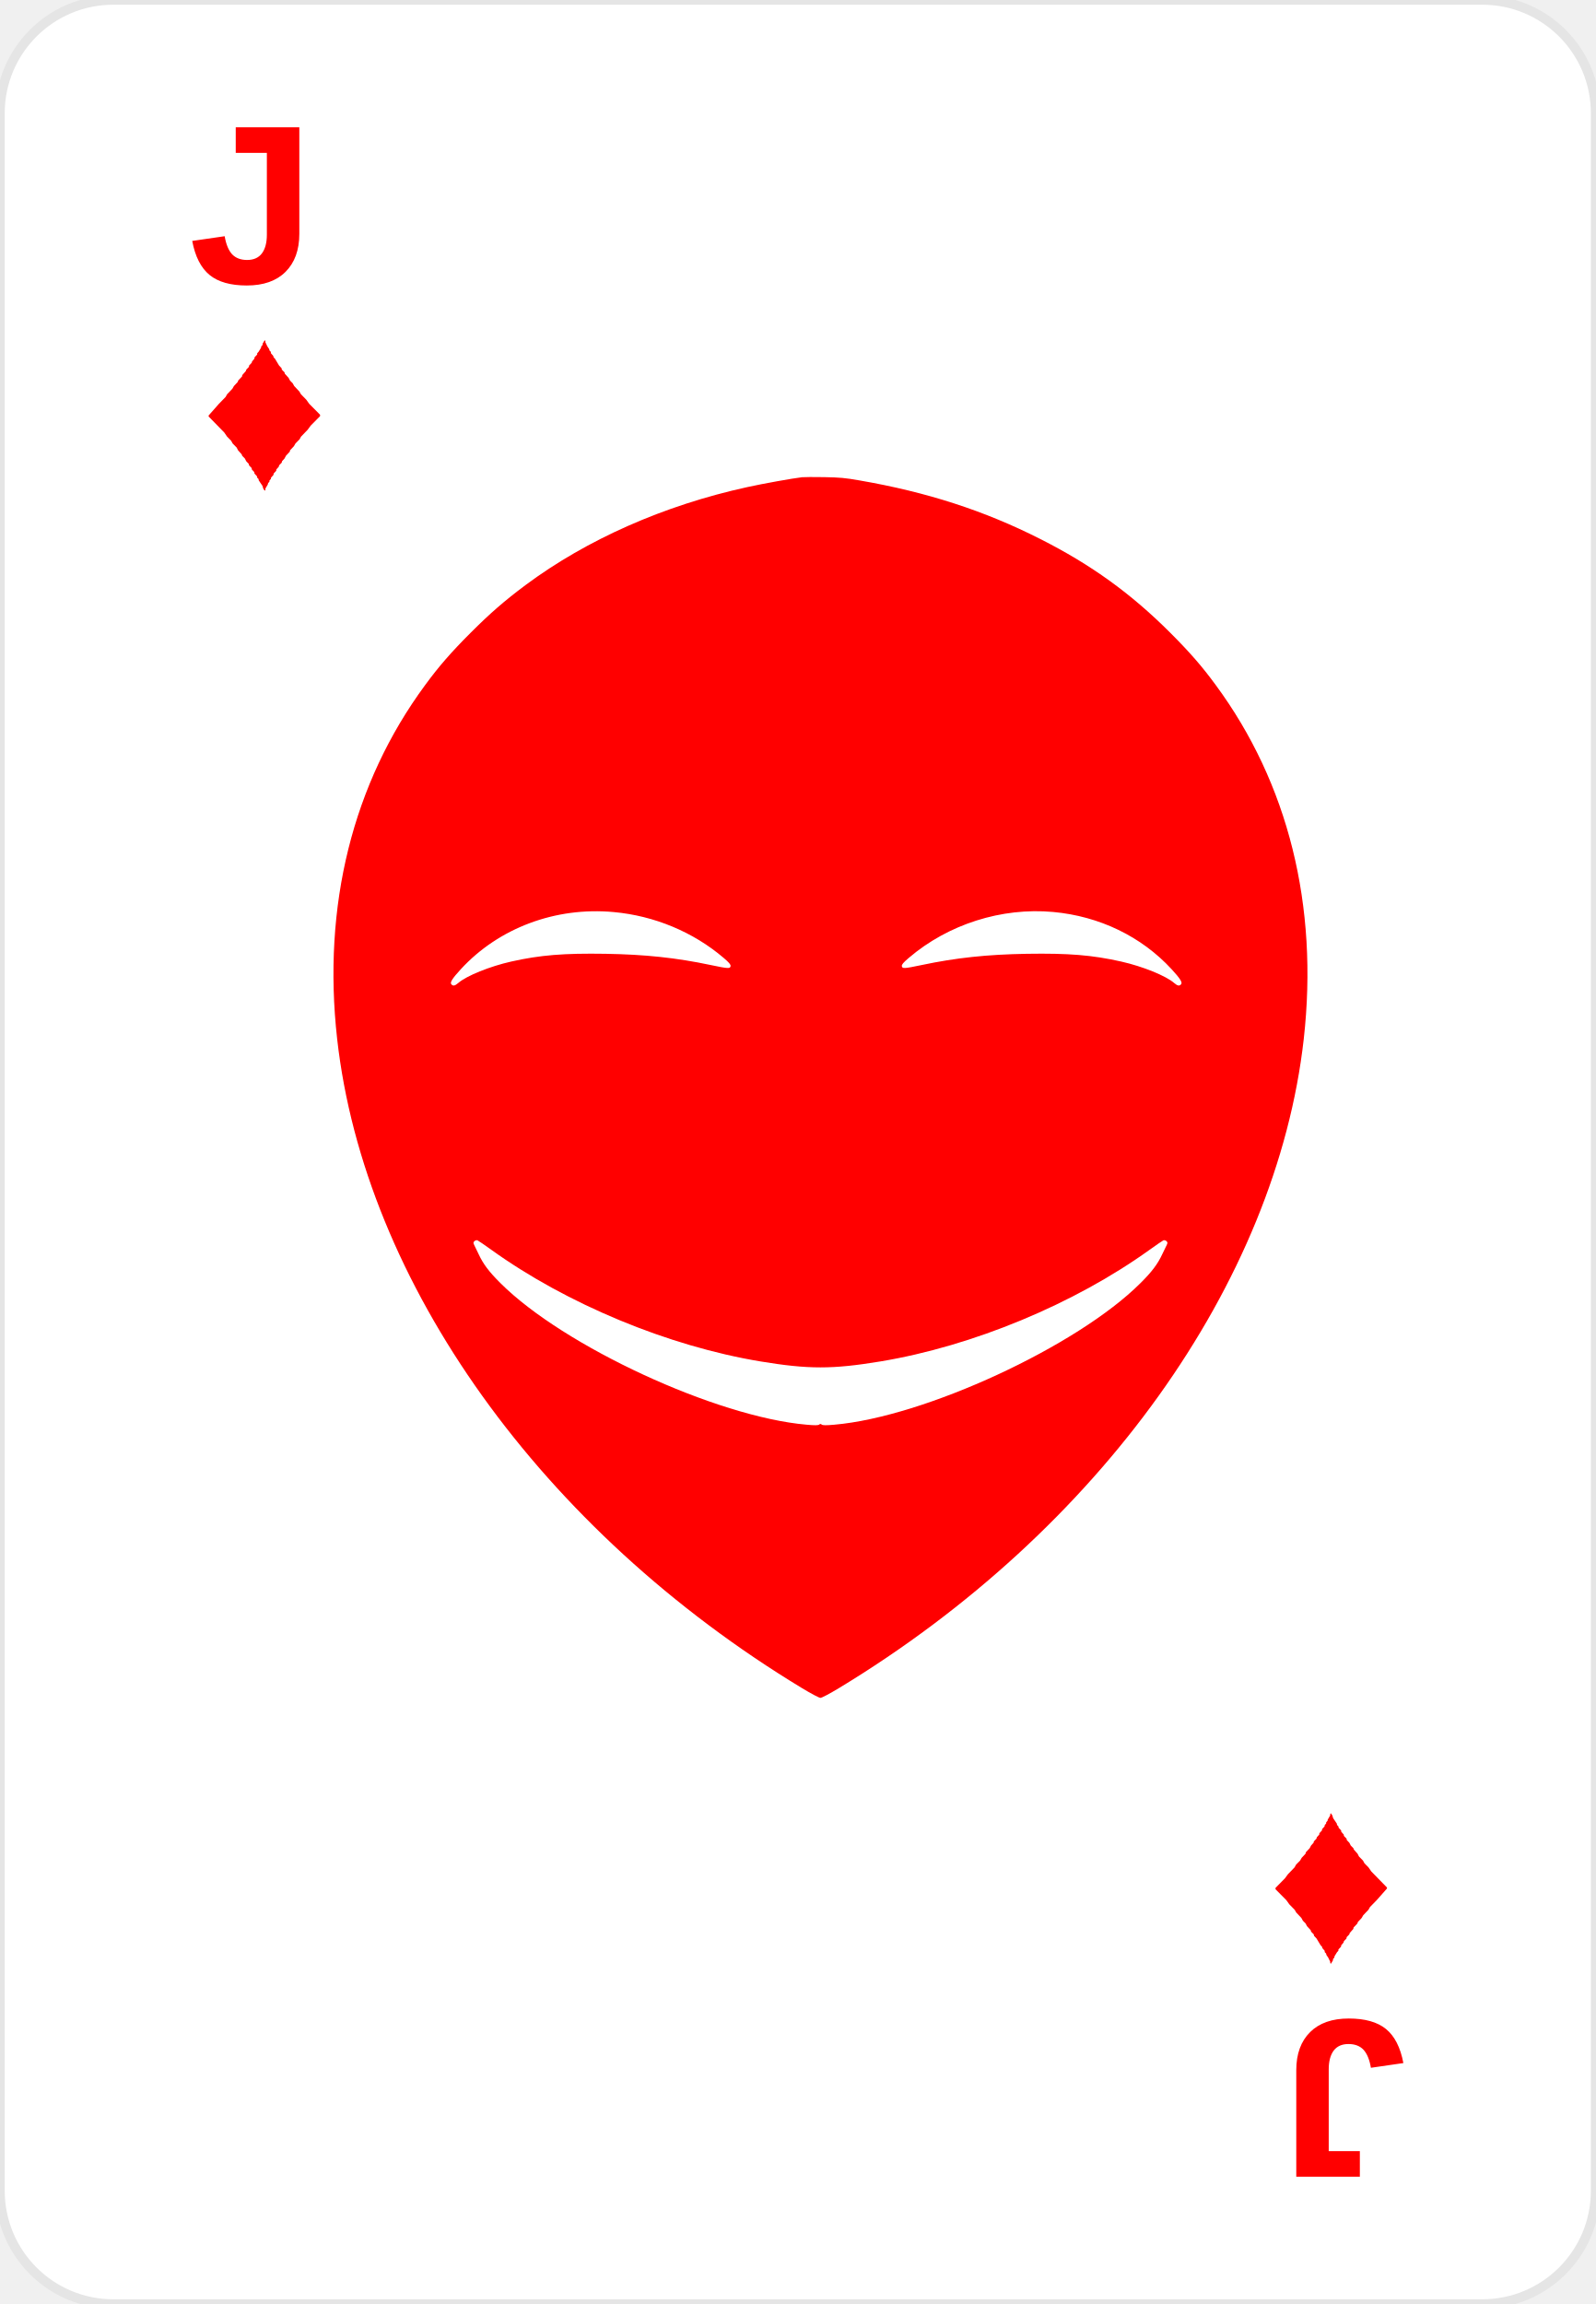
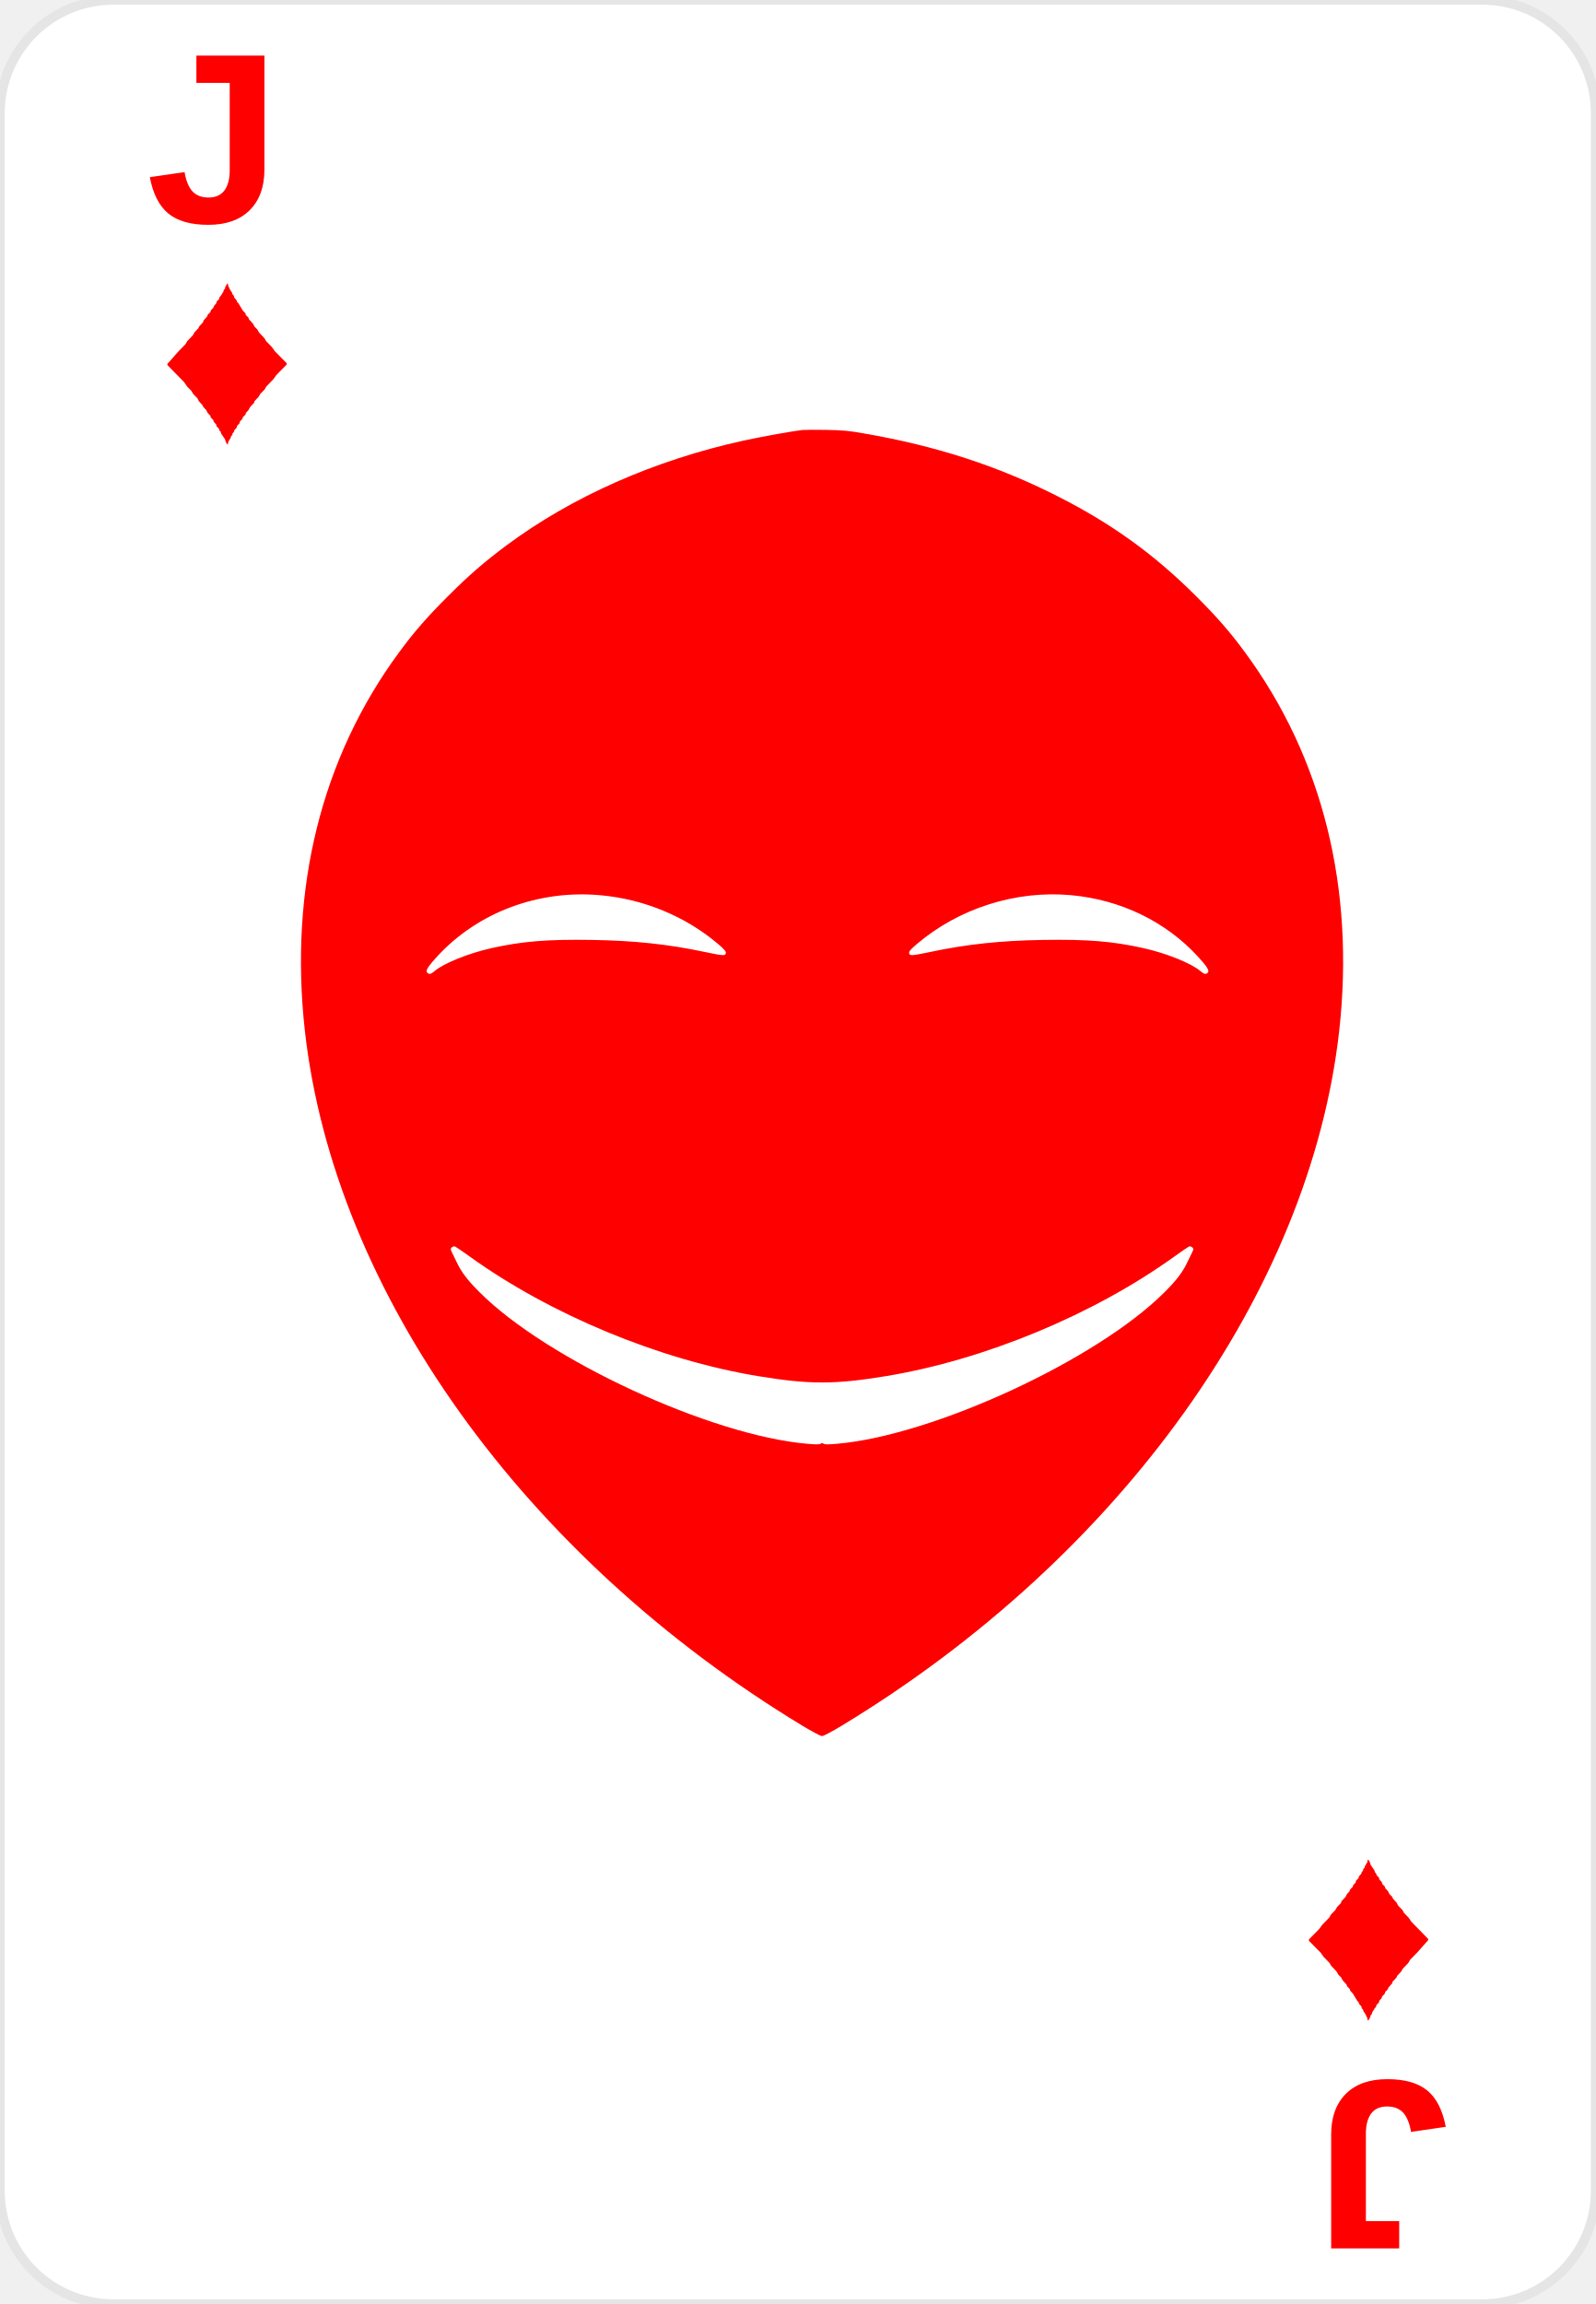
<svg xmlns="http://www.w3.org/2000/svg" width="169" height="244" viewBox="0 0 169 244" fill="none">
  <rect width="169" height="244" rx="12" fill="white" stroke="#E5E5E5" />
-   <g transform="translate(20, 30)">
-     <text font-family="Arial" font-size="24" font-weight="bold" fill="#FF0000">J</text>
-     <g transform="translate(8, 14) scale(0.8)">
-       <path d="M-7.377,-0.001 L-6.014,-1.545 L-5.131,-2.45 L-4.928,-2.812 L-4.236,-3.537 L-4.028,-3.899 L-3.519,-4.442 L-3.467,-4.623 L-2.954,-5.166 L-2.925,-5.347 L-2.445,-5.89 L-2.395,-6.071 L-2.043,-6.433 L-2.018,-6.614 L-1.675,-6.976 L-1.627,-7.157 L-1.319,-7.519 L-1.298,-7.7 L-0.953,-8.062 L-0.944,-8.243 L-0.77,-8.424 L-0.437,-8.967 L-0.408,-9.148 L-0.238,-9.329 L-0.227,-9.51 L0.045,-9.961 L0.131,-9.872 L0.135,-9.691 L0.398,-9.148 L0.642,-8.786 L0.678,-8.605 L0.859,-8.424 L0.867,-8.243 L1.18,-7.881 L1.222,-7.7 L1.402,-7.519 L1.947,-6.614 L2.284,-6.252 L2.311,-6.071 L2.669,-5.709 L2.71,-5.528 L3.205,-4.985 L3.396,-4.623 L3.753,-4.261 L3.951,-3.899 L4.632,-3.175 L4.844,-2.812 L5.551,-2.088 L5.939,-1.545 L7.376,-0.097 L7.377,0.084 L6.129,1.351 L5.73,1.894 L4.857,2.799 L4.655,3.161 L4.12,3.704 L3.913,4.066 L3.403,4.609 L3.367,4.79 L2.858,5.334 L2.669,5.696 L2.34,6.058 L2.301,6.239 L1.954,6.601 L1.91,6.782 L1.585,7.144 L1.569,7.325 L1.229,7.687 L1.208,7.868 L0.882,8.23 L0.859,8.411 L0.68,8.592 L0.665,8.773 L0.497,8.954 L0.456,9.135 L0.135,9.678 L0.134,9.859 L0.045,9.961 L-0.145,9.678 L-0.252,9.316 L-0.742,8.592 L-0.77,8.411 L-0.95,8.23 L-0.977,8.049 L-1.311,7.687 L-1.33,7.506 L-1.659,7.144 L-1.679,6.963 L-2.032,6.601 L-2.055,6.42 L-2.399,6.058 L-2.582,5.696 L-2.937,5.334 L-2.997,5.152 L-3.484,4.609 L-3.667,4.247 L-4.201,3.704 L-4.398,3.342 L-4.934,2.799 L-5.308,2.256 L-7.377,0.137 Z" fill="red" />
+   <g transform="translate(84.5 122) scale(1.07) translate(-84.5 -122)">
+     <g transform="translate(20, 30)">
+       <text font-family="Arial" font-size="24" font-weight="bold" fill="#FF0000">J</text>
+       <g transform="translate(8, 14) scale(0.8)">
+         <path d="M-7.377,-0.001 L-6.014,-1.545 L-5.131,-2.45 L-4.928,-2.812 L-4.236,-3.537 L-4.028,-3.899 L-3.519,-4.442 L-3.467,-4.623 L-2.954,-5.166 L-2.925,-5.347 L-2.445,-5.89 L-2.395,-6.071 L-2.043,-6.433 L-2.018,-6.614 L-1.675,-6.976 L-1.627,-7.157 L-1.319,-7.519 L-1.298,-7.7 L-0.953,-8.062 L-0.944,-8.243 L-0.77,-8.424 L-0.437,-8.967 L-0.408,-9.148 L-0.238,-9.329 L-0.227,-9.51 L0.045,-9.961 L0.131,-9.872 L0.135,-9.691 L0.398,-9.148 L0.642,-8.786 L0.678,-8.605 L0.859,-8.424 L0.867,-8.243 L1.18,-7.881 L1.222,-7.7 L1.402,-7.519 L1.947,-6.614 L2.284,-6.252 L2.311,-6.071 L2.669,-5.709 L2.71,-5.528 L3.205,-4.985 L3.396,-4.623 L3.753,-4.261 L3.951,-3.899 L4.632,-3.175 L4.844,-2.812 L5.551,-2.088 L5.939,-1.545 L7.376,-0.097 L7.377,0.084 L6.129,1.351 L5.73,1.894 L4.857,2.799 L4.655,3.161 L4.12,3.704 L3.913,4.066 L3.403,4.609 L3.367,4.79 L2.858,5.334 L2.669,5.696 L2.34,6.058 L2.301,6.239 L1.954,6.601 L1.91,6.782 L1.585,7.144 L1.569,7.325 L1.229,7.687 L1.208,7.868 L0.882,8.23 L0.859,8.411 L0.68,8.592 L0.665,8.773 L0.497,8.954 L0.456,9.135 L0.135,9.678 L0.134,9.859 L0.045,9.961 L-0.145,9.678 L-0.252,9.316 L-0.742,8.592 L-0.77,8.411 L-0.95,8.23 L-0.977,8.049 L-1.311,7.687 L-1.33,7.506 L-1.659,7.144 L-1.679,6.963 L-2.032,6.601 L-2.055,6.42 L-2.399,6.058 L-2.582,5.696 L-2.937,5.334 L-2.997,5.152 L-3.484,4.609 L-3.667,4.247 L-4.201,3.704 L-4.398,3.342 L-4.934,2.799 L-5.308,2.256 L-7.377,0.137 Z" fill="red" />
+       </g>
    </g>
-   </g>
-   <g transform="translate(149, 214) rotate(180)">
-     <text font-family="Arial" font-size="24" font-weight="bold" fill="#FF0000">J</text>
-     <g transform="translate(8, 14) scale(0.8)">
-       <path d="M-7.377,-0.001 L-6.014,-1.545 L-5.131,-2.45 L-4.928,-2.812 L-4.236,-3.537 L-4.028,-3.899 L-3.519,-4.442 L-3.467,-4.623 L-2.954,-5.166 L-2.925,-5.347 L-2.445,-5.89 L-2.395,-6.071 L-2.043,-6.433 L-2.018,-6.614 L-1.675,-6.976 L-1.627,-7.157 L-1.319,-7.519 L-1.298,-7.7 L-0.953,-8.062 L-0.944,-8.243 L-0.77,-8.424 L-0.437,-8.967 L-0.408,-9.148 L-0.238,-9.329 L-0.227,-9.51 L0.045,-9.961 L0.131,-9.872 L0.135,-9.691 L0.398,-9.148 L0.642,-8.786 L0.678,-8.605 L0.859,-8.424 L0.867,-8.243 L1.18,-7.881 L1.222,-7.7 L1.402,-7.519 L1.947,-6.614 L2.284,-6.252 L2.311,-6.071 L2.669,-5.709 L2.71,-5.528 L3.205,-4.985 L3.396,-4.623 L3.753,-4.261 L3.951,-3.899 L4.632,-3.175 L4.844,-2.812 L5.551,-2.088 L5.939,-1.545 L7.376,-0.097 L7.377,0.084 L6.129,1.351 L5.73,1.894 L4.857,2.799 L4.655,3.161 L4.12,3.704 L3.913,4.066 L3.403,4.609 L3.367,4.79 L2.858,5.334 L2.669,5.696 L2.34,6.058 L2.301,6.239 L1.954,6.601 L1.91,6.782 L1.585,7.144 L1.569,7.325 L1.229,7.687 L1.208,7.868 L0.882,8.23 L0.859,8.411 L0.68,8.592 L0.665,8.773 L0.497,8.954 L0.456,9.135 L0.135,9.678 L0.134,9.859 L0.045,9.961 L-0.145,9.678 L-0.252,9.316 L-0.742,8.592 L-0.77,8.411 L-0.95,8.23 L-0.977,8.049 L-1.311,7.687 L-1.33,7.506 L-1.659,7.144 L-1.679,6.963 L-2.032,6.601 L-2.055,6.42 L-2.399,6.058 L-2.582,5.696 L-2.937,5.334 L-2.997,5.152 L-3.484,4.609 L-3.667,4.247 L-4.201,3.704 L-4.398,3.342 L-4.934,2.799 L-5.308,2.256 L-7.377,0.137 Z" fill="red" />
+     <g transform="translate(149, 214) rotate(180)">
+       <text font-family="Arial" font-size="24" font-weight="bold" fill="#FF0000">J</text>
+       <g transform="translate(8, 14) scale(0.8)">
+         <path d="M-7.377,-0.001 L-6.014,-1.545 L-5.131,-2.45 L-4.928,-2.812 L-4.236,-3.537 L-4.028,-3.899 L-3.519,-4.442 L-3.467,-4.623 L-2.954,-5.166 L-2.925,-5.347 L-2.445,-5.89 L-2.395,-6.071 L-2.043,-6.433 L-2.018,-6.614 L-1.675,-6.976 L-1.627,-7.157 L-1.319,-7.519 L-1.298,-7.7 L-0.953,-8.062 L-0.944,-8.243 L-0.77,-8.424 L-0.437,-8.967 L-0.408,-9.148 L-0.238,-9.329 L-0.227,-9.51 L0.045,-9.961 L0.131,-9.872 L0.135,-9.691 L0.398,-9.148 L0.642,-8.786 L0.678,-8.605 L0.859,-8.424 L0.867,-8.243 L1.18,-7.881 L1.222,-7.7 L1.402,-7.519 L1.947,-6.614 L2.284,-6.252 L2.311,-6.071 L2.669,-5.709 L2.71,-5.528 L3.205,-4.985 L3.396,-4.623 L3.753,-4.261 L3.951,-3.899 L4.632,-3.175 L4.844,-2.812 L5.551,-2.088 L5.939,-1.545 L7.376,-0.097 L7.377,0.084 L6.129,1.351 L5.73,1.894 L4.857,2.799 L4.655,3.161 L4.12,3.704 L3.913,4.066 L3.403,4.609 L3.367,4.79 L2.858,5.334 L2.669,5.696 L2.34,6.058 L2.301,6.239 L1.954,6.601 L1.91,6.782 L1.585,7.144 L1.569,7.325 L1.229,7.687 L1.208,7.868 L0.882,8.23 L0.859,8.411 L0.68,8.592 L0.665,8.773 L0.497,8.954 L0.456,9.135 L0.135,9.678 L0.134,9.859 L0.045,9.961 L-0.145,9.678 L-0.252,9.316 L-0.742,8.592 L-0.77,8.411 L-0.95,8.23 L-0.977,8.049 L-1.311,7.687 L-1.33,7.506 L-1.659,7.144 L-1.679,6.963 L-2.032,6.601 L-2.055,6.42 L-2.399,6.058 L-2.582,5.696 L-2.937,5.334 L-2.997,5.152 L-3.484,4.609 L-3.667,4.247 L-4.201,3.704 L-4.398,3.342 L-4.934,2.799 L-5.308,2.256 L-7.377,0.137 Z" fill="red" />
+       </g>
    </g>
-   </g>
-   <g transform="translate(84.5, 122)">
-     <g transform="translate(-100, 75) scale(0.01, 0.01)">
-       <g transform="translate(0, 2048) scale(1, -1)" fill="#FF0000" stroke="none">
-         <path d="M10045 16694 c-97 -11 -415 -68 -582 -105 -881 -193 -1699 -555               -2348 -1038 -221 -165 -372 -296 -581 -505 -206 -206 -336 -355 -481 -553               -768 -1042 -1090 -2338 -932 -3748 290 -2582 2168 -5206 4924 -6875 96 -58               181 -103 195 -103 14 0 99 45 195 103 2756 1669 4634 4293 4924 6875 158 1410               -164 2706 -932 3748 -145 198 -275 347 -481 553 -417 417 -838 721 -1376 993               -591 300 -1202 498 -1915 621 -151 27 -211 32 -375 35 -107 2 -213 1 -235 -1z               m-1995 -4605 c430 -39 843 -211 1164 -485 59 -50 76 -71 74 -87 -4 -29 -24               -28 -210 11 -364 77 -695 112 -1114 119 -440 7 -692 -13 -999 -82 -227 -51               -474 -151 -561 -227 -36 -31 -56 -35 -74 -13 -16 19 11 61 101 159 402 437               1004 662 1619 605z m4655 1 c491 -45 935 -260 1254 -606 90 -98 117 -140 101               -159 -18 -22 -38 -18 -74 13 -87 76 -334 176 -561 227 -307 69 -559 89 -999               82 -419 -7 -750 -42 -1114 -119 -186 -39 -206 -40 -210 -11 -2 16 15 37 74 87               417 356 983 536 1529 486z m-5952 -3577 c798 -574 1874 -1021 2852 -1183 509               -84 761 -84 1270 0 978 162 2054 609 2852 1183 71 51 137 96 146 100 9 3 23               -1 32 -9 13 -13 13 -19 2 -42 -8 -15 -29 -58 -47 -97 -47 -102 -110 -186 -230               -305 -669 -669 -2288 -1418 -3244 -1500 -87 -8 -122 -7 -132 1 -11 9 -17 9               -28 0 -10 -8 -45 -9 -132 -1 -956 82 -2575 831 -3244 1500 -120 119 -183 203               -230 305 -18 39 -39 82 -47 97 -11 23 -11 29 2 42 9 8 23 12 32 9 9 -4 75 -49               146 -100z" />
+     <g transform="translate(84.5, 122)">
+       <g transform="translate(-100, 75) scale(0.01, 0.01)">
+         <g transform="translate(0, 2048) scale(1, -1)" fill="#FF0000" stroke="none">
+           <path d="M10045 16694 c-97 -11 -415 -68 -582 -105 -881 -193 -1699 -555               -2348 -1038 -221 -165 -372 -296 -581 -505 -206 -206 -336 -355 -481 -553               -768 -1042 -1090 -2338 -932 -3748 290 -2582 2168 -5206 4924 -6875 96 -58               181 -103 195 -103 14 0 99 45 195 103 2756 1669 4634 4293 4924 6875 158 1410               -164 2706 -932 3748 -145 198 -275 347 -481 553 -417 417 -838 721 -1376 993               -591 300 -1202 498 -1915 621 -151 27 -211 32 -375 35 -107 2 -213 1 -235 -1z               m-1995 -4605 c430 -39 843 -211 1164 -485 59 -50 76 -71 74 -87 -4 -29 -24               -28 -210 11 -364 77 -695 112 -1114 119 -440 7 -692 -13 -999 -82 -227 -51               -474 -151 -561 -227 -36 -31 -56 -35 -74 -13 -16 19 11 61 101 159 402 437               1004 662 1619 605z m4655 1 c491 -45 935 -260 1254 -606 90 -98 117 -140 101               -159 -18 -22 -38 -18 -74 13 -87 76 -334 176 -561 227 -307 69 -559 89 -999               82 -419 -7 -750 -42 -1114 -119 -186 -39 -206 -40 -210 -11 -2 16 15 37 74 87               417 356 983 536 1529 486z m-5952 -3577 c798 -574 1874 -1021 2852 -1183 509               -84 761 -84 1270 0 978 162 2054 609 2852 1183 71 51 137 96 146 100 9 3 23               -1 32 -9 13 -13 13 -19 2 -42 -8 -15 -29 -58 -47 -97 -47 -102 -110 -186 -230               -305 -669 -669 -2288 -1418 -3244 -1500 -87 -8 -122 -7 -132 1 -11 9 -17 9               -28 0 -10 -8 -45 -9 -132 -1 -956 82 -2575 831 -3244 1500 -120 119 -183 203               -230 305 -18 39 -39 82 -47 97 -11 23 -11 29 2 42 9 8 23 12 32 9 9 -4 75 -49               146 -100z" />
+         </g>
      </g>
    </g>
  </g>
</svg>
